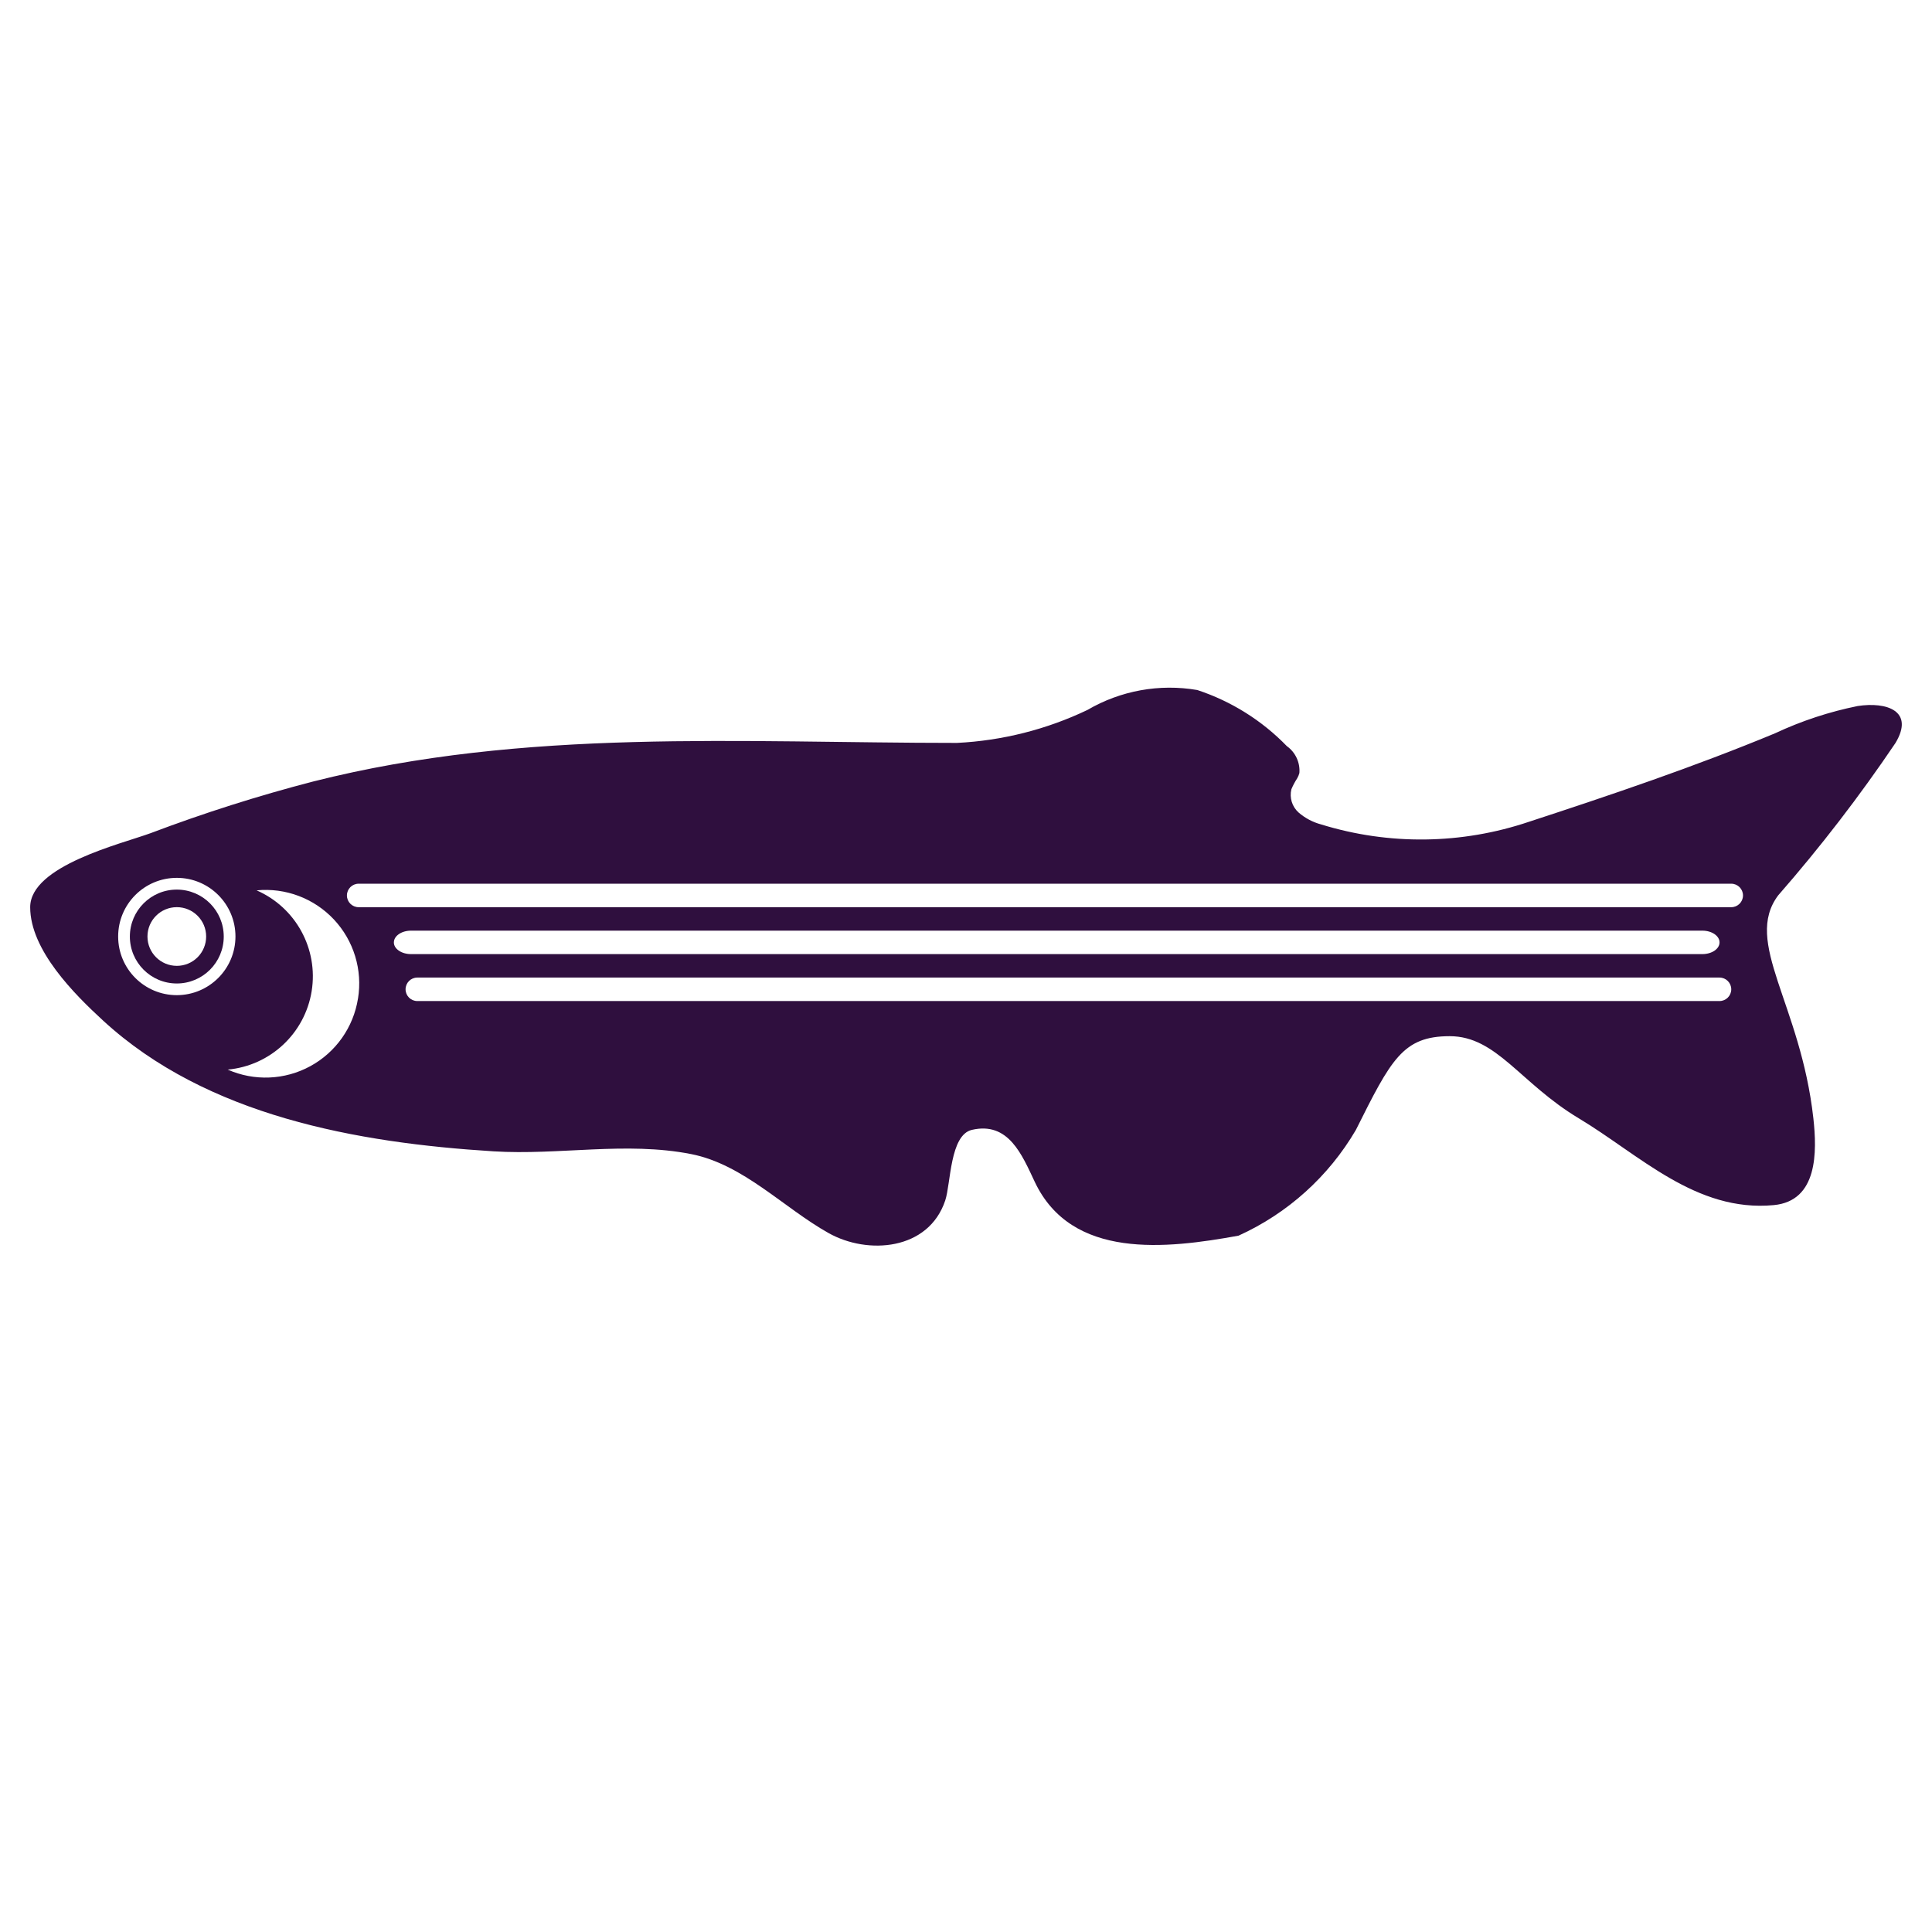
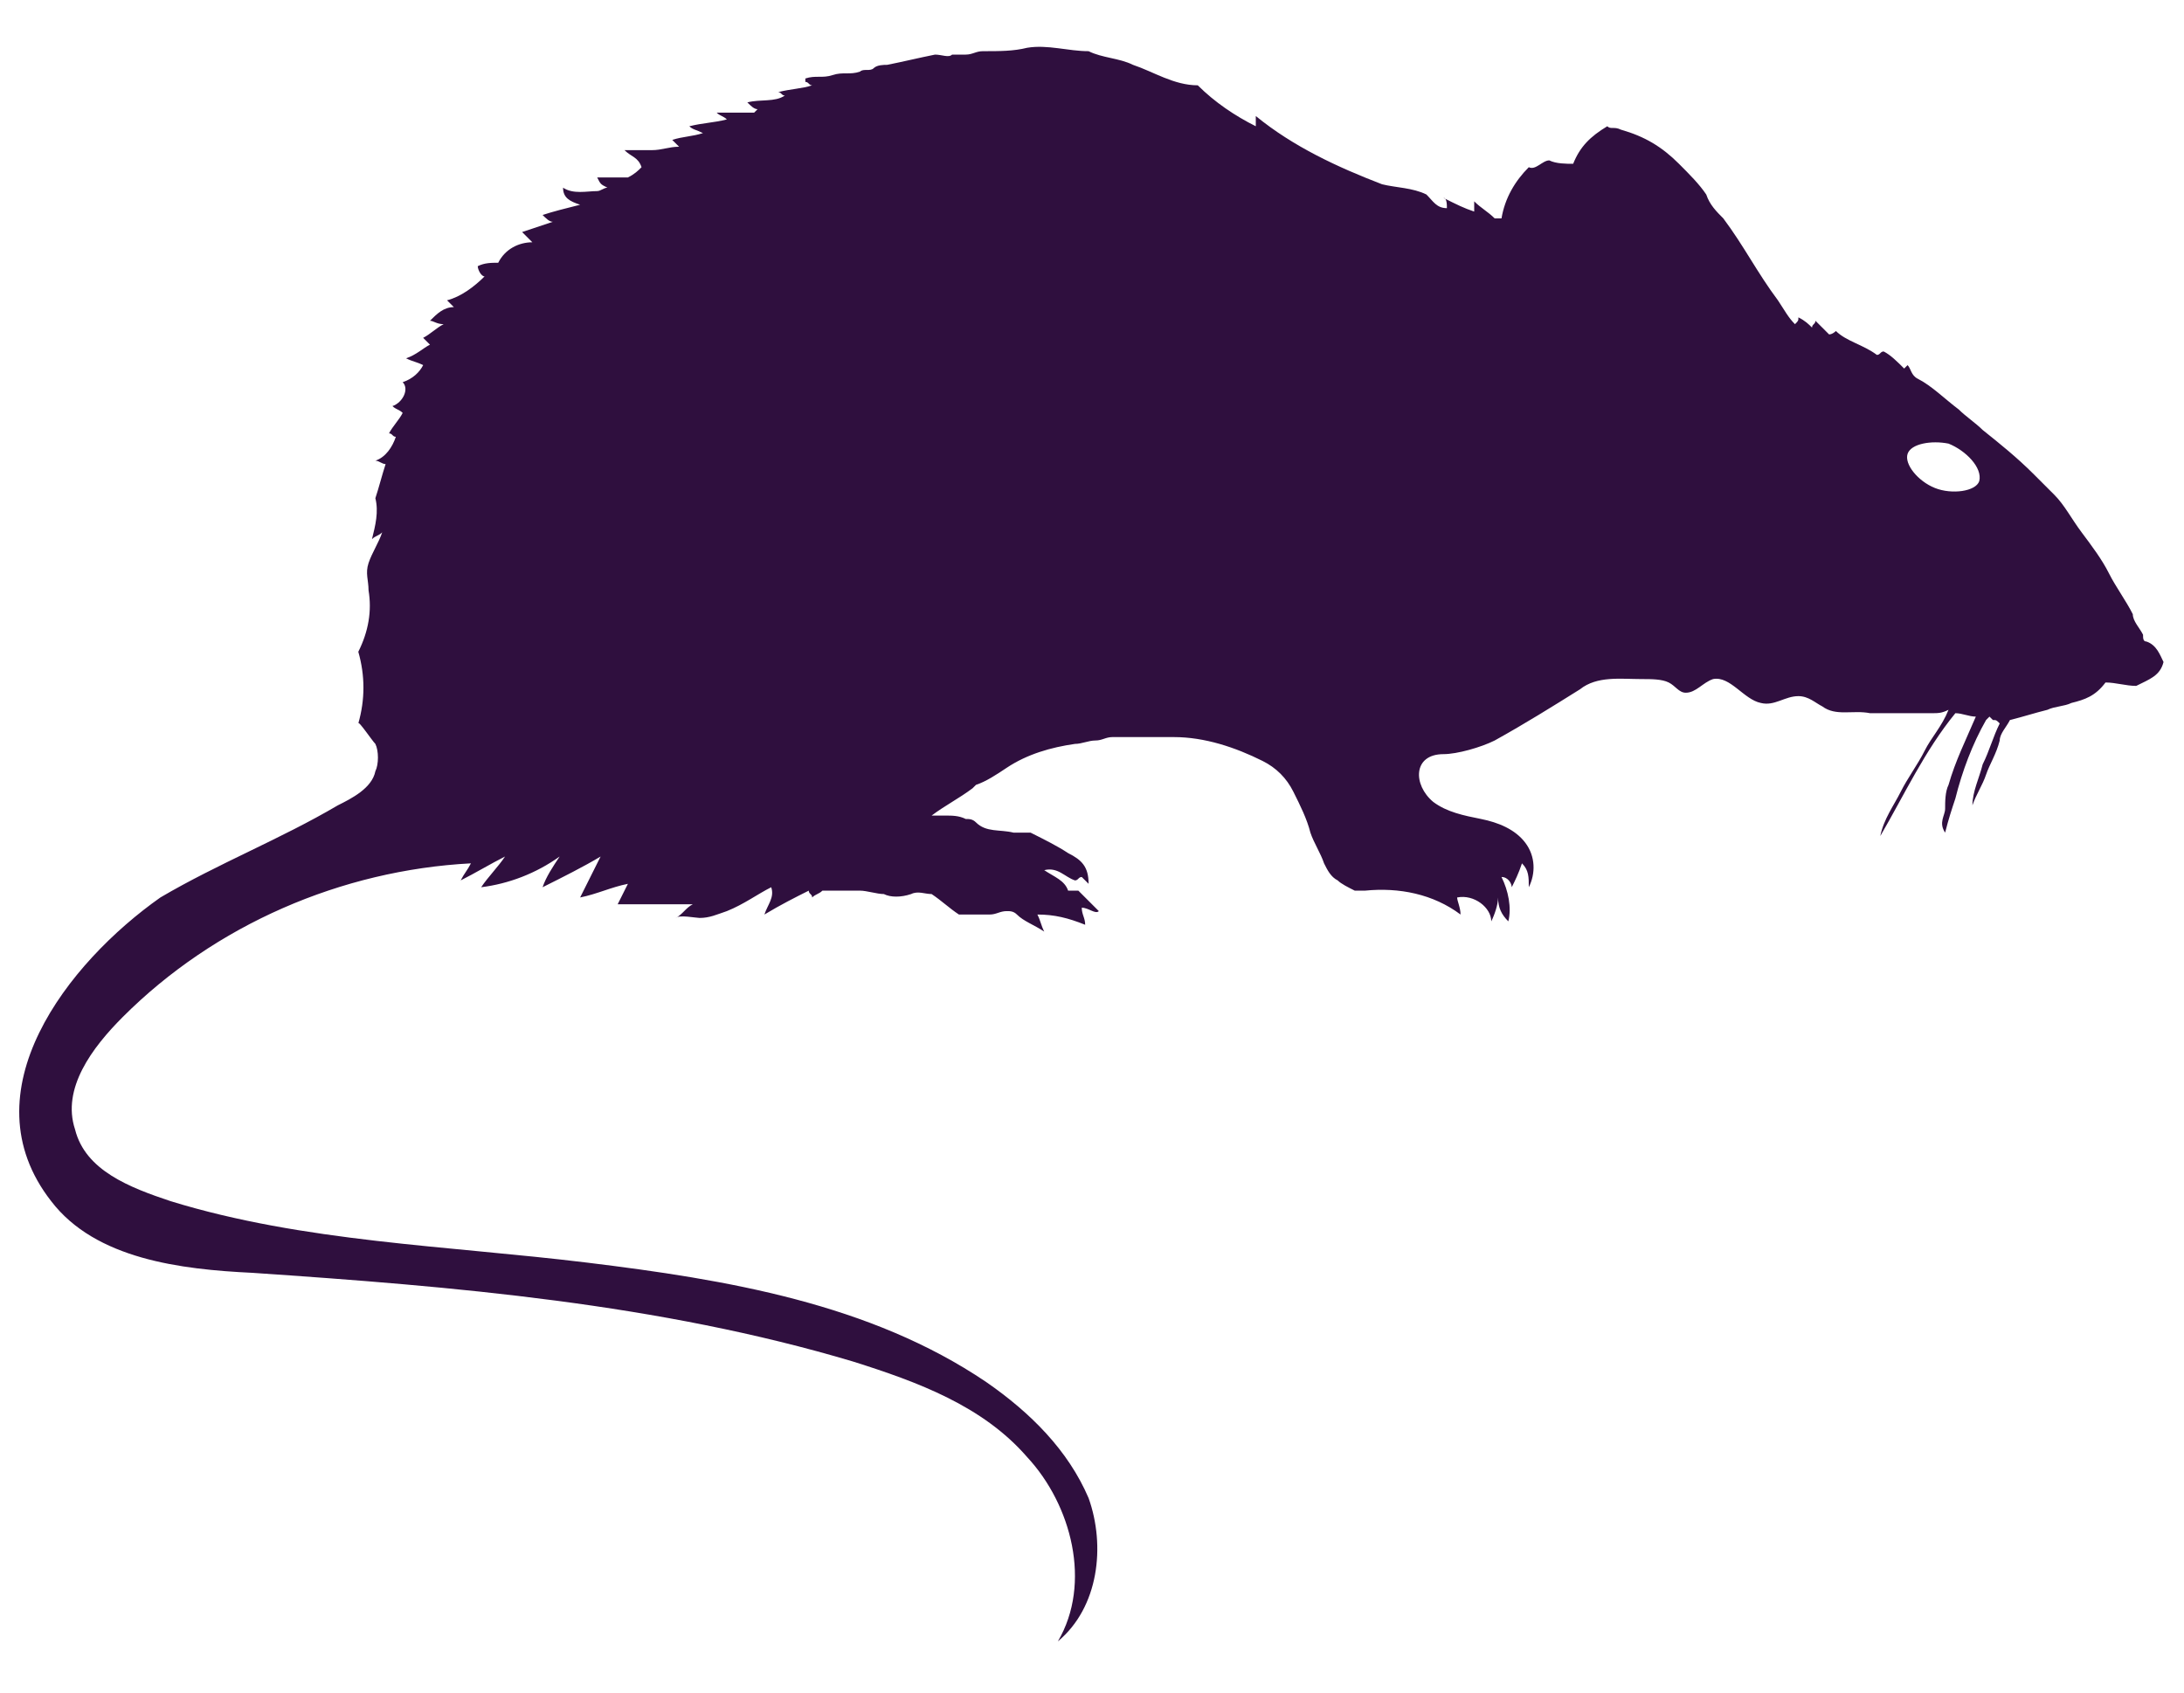
- <svg xmlns="http://www.w3.org/2000/svg" width="64" height="64" viewBox="0 0 64 64" version="1.1" id="svg10">
-   <defs id="defs14" />
-   <g id="g8" style="fill:#2f0f3e;fill-opacity:1">
-     <path d="M62.791,24.611c.636-1.062-.294-1.37-1.252-1.223a12.1,12.1,0,0,0-2.744.906c-2.675,1.109-5.4,2.03-8.15,2.93a11.2,11.2,0,0,1-6.882.086,1.881,1.881,0,0,1-.745-.394.785.785,0,0,1-.239-.772,2.292,2.292,0,0,1,.195-.366.707.707,0,0,0,.07-.171,1,1,0,0,0-.415-.89,7.326,7.326,0,0,0-2.967-1.859,5.4,5.4,0,0,0-3.639.66A11.327,11.327,0,0,1,31.7,24.61c-7.168,0-14.3-.5-21.321,1.277A52.4,52.4,0,0,0,4.988,27.6C4.031,27.952,1,28.675,1,30.052c0,1.421,1.462,2.88,2.416,3.757,3.436,3.16,8.416,4.049,12.929,4.33,2.178.136,4.394-.334,6.553.092,1.731.342,3.06,1.781,4.55,2.616,1.3.73,3.313.573,3.864-1.08.187-.561.151-2.169.884-2.339,1.212-.28,1.657.823,2.082,1.723,1.222,2.585,4.361,2.216,6.75,1.782a8.629,8.629,0,0,0,3.886-3.5c1.166-2.332,1.554-3.108,3.109-3.108s2.332,1.554,4.275,2.72c2.017,1.21,3.881,3.118,6.46,2.876,1.463-.137,1.435-1.768,1.312-2.876-.423-3.8-2.331-5.829-1.166-7.384A51.125,51.125,0,0,0,62.791,24.611ZM5.858,32.966A1.943,1.943,0,1,1,7.8,31.023h0A1.946,1.946,0,0,1,5.858,32.966Zm6,.115a3.1,3.1,0,0,1-4.315,2.351A3.105,3.105,0,0,0,8.5,29.494a3.1,3.1,0,0,1,3.359,3.587Zm1.19-1.863c0-.215.254-.389.569-.389H56.393c.314,0,.569.174.569.389s-.254.388-.569.388H13.615C13.3,31.606,13.047,31.432,13.047,31.218Zm43.914,1.943H13.824a.389.389,0,0,1,0-.778H56.961a.389.389,0,0,1,0,.778Zm.389-3.109H11.881a.389.389,0,0,1,0-.778H57.35a.389.389,0,1,1,0,.778Z" id="path4" style="fill:#2f0f3e;fill-opacity:1" />
-     <path d="M5.858,29.469a1.555,1.555,0,1,0,1.554,1.555h0A1.556,1.556,0,0,0,5.858,29.469Zm0,2.526a.972.972,0,1,1,.971-.972h0a.97.97,0,0,1-.97.972Z" id="path6" style="fill:#2f0f3e;fill-opacity:1" />
-   </g>
+ <svg xmlns="http://www.w3.org/2000/svg" version="1.1" id="svg6" x="0px" y="0px" viewBox="0 0 64 49.6" style="enable-background:new 0 0 64 49.6;" xml:space="preserve">
+   <defs id="defs9" />
+   <style type="text/css" id="style2">
+ 	.st0{fill:#A089A5;}
+ </style>
+   <path class="st0" d="M62.9,18.8c-0.1,0-0.1-0.1-0.1-0.2c-0.1-0.2-0.3-0.4-0.3-0.6c-0.2-0.4-0.5-0.8-0.7-1.2  c-0.2-0.4-0.5-0.8-0.8-1.2c-0.3-0.4-0.5-0.8-0.8-1.1c-0.2-0.2-0.4-0.4-0.6-0.6c-0.5-0.5-1-0.9-1.5-1.3c-0.2-0.2-0.5-0.4-0.7-0.6  c-0.4-0.3-0.8-0.7-1.2-0.9C56,11,56,10.8,55.9,10.7c0,0-0.1,0.1-0.1,0.1c-0.2-0.2-0.4-0.4-0.6-0.5c-0.1,0-0.1,0.1-0.2,0.1  c-0.4-0.3-0.9-0.4-1.2-0.7c0,0-0.1,0.1-0.2,0.1c-0.1-0.1-0.2-0.2-0.4-0.4c0,0.1-0.1,0.1-0.1,0.2c0,0,0,0,0,0  c-0.1-0.1-0.2-0.2-0.4-0.3c0,0.1,0,0.1-0.1,0.2c-0.2-0.2-0.3-0.4-0.5-0.7c-0.6-0.8-1-1.6-1.6-2.4c-0.2-0.2-0.4-0.4-0.5-0.7  c-0.2-0.3-0.5-0.6-0.8-0.9c-0.5-0.5-1-0.8-1.7-1c-0.2-0.1-0.3,0-0.4-0.1c-0.5,0.3-0.8,0.6-1,1.1c-0.2,0-0.5,0-0.7-0.1  C45.2,4.7,45,5,44.8,4.9c-0.4,0.4-0.7,0.9-0.8,1.5c-0.1,0-0.1,0-0.2,0c-0.2-0.2-0.4-0.3-0.6-0.5c0,0.1,0,0.2,0,0.3  c-0.3-0.1-0.5-0.2-0.9-0.4c0.1,0,0.1,0.2,0.1,0.3c-0.3,0-0.4-0.2-0.6-0.4c-0.4-0.2-0.9-0.2-1.3-0.3c-1.3-0.5-2.6-1.1-3.7-2  c0,0.1,0,0.2,0,0.3c-0.6-0.3-1.2-0.7-1.7-1.2c-0.7,0-1.3-0.4-1.9-0.6c-0.4-0.2-0.9-0.2-1.3-0.4c0,0,0,0,0,0c-0.6,0-1.2-0.2-1.8-0.1  c-0.4,0.1-0.8,0.1-1.3,0.1c-0.2,0-0.3,0.1-0.5,0.1c-0.1,0-0.3,0-0.4,0c-0.1,0.1-0.3,0-0.5,0c-0.5,0.1-0.9,0.2-1.4,0.3  c-0.1,0-0.3,0-0.4,0.1c-0.1,0.1-0.3,0-0.4,0.1c-0.3,0.1-0.5,0-0.8,0.1c-0.3,0.1-0.5,0-0.8,0.1c0,0,0,0.1,0,0.1  c0.1,0,0.1,0.1,0.2,0.1c-0.3,0.1-0.6,0.1-1,0.2c0.1,0,0.1,0.1,0.2,0.1c-0.3,0.2-0.7,0.1-1.1,0.2c0.1,0.1,0.2,0.2,0.3,0.2  c0,0-0.1,0.1-0.1,0.1c-0.3,0-0.6,0-1.1,0c0.1,0.1,0.2,0.1,0.3,0.2c-0.4,0.1-0.7,0.1-1.1,0.2c0.1,0.1,0.2,0.1,0.4,0.2  c-0.3,0.1-0.6,0.1-0.9,0.2c0.1,0.1,0.1,0.1,0.2,0.2c-0.3,0-0.5,0.1-0.8,0.1c-0.3,0-0.5,0-0.8,0c0.2,0.2,0.4,0.2,0.5,0.5  c-0.1,0.1-0.2,0.2-0.4,0.3c-0.3,0-0.6,0-0.9,0c0.1,0.2,0.1,0.2,0.3,0.3c-0.1,0-0.2,0.1-0.3,0.1c-0.3,0-0.7,0.1-1-0.1  c0,0.3,0.2,0.4,0.5,0.5c-0.4,0.1-0.8,0.2-1.1,0.3c0.1,0.1,0.2,0.2,0.3,0.2c-0.3,0.1-0.6,0.2-0.9,0.3c0.1,0.1,0.2,0.2,0.3,0.3  c-0.4,0-0.8,0.2-1,0.6c-0.2,0-0.4,0-0.6,0.1c0,0.1,0.1,0.3,0.2,0.3c-0.3,0.3-0.7,0.6-1.1,0.7c0.1,0.1,0.1,0.1,0.2,0.2  c-0.3,0-0.5,0.2-0.7,0.4c0.1,0,0.2,0.1,0.4,0.1c-0.2,0.1-0.4,0.3-0.6,0.4c0.1,0.1,0.2,0.2,0.2,0.2c-0.2,0.1-0.4,0.3-0.7,0.4  c0.2,0.1,0.3,0.1,0.5,0.2c-0.1,0.2-0.3,0.4-0.6,0.5c0.2,0.2,0,0.6-0.3,0.7c0.1,0.1,0.2,0.1,0.3,0.2c-0.1,0.2-0.3,0.4-0.4,0.6  c0.1,0,0.1,0.1,0.2,0.1c-0.1,0.3-0.3,0.6-0.6,0.7c0.1,0,0.2,0.1,0.3,0.1c-0.1,0.3-0.2,0.7-0.3,1c0.1,0.4,0,0.8-0.1,1.2  c0.1-0.1,0.2-0.1,0.3-0.2c-0.1,0.3-0.3,0.6-0.4,0.9c-0.1,0.3,0,0.5,0,0.8c0.1,0.6,0,1.2-0.3,1.8c0.2,0.7,0.2,1.4,0,2.1  c0-0.1,0.4,0.5,0.5,0.6c0.1,0.2,0.1,0.6,0,0.8c-0.1,0.5-0.7,0.8-1.1,1c-1.7,1-3.5,1.7-5.2,2.7C2,28.2-1,32,1.5,35.2  c1.3,1.7,3.8,2,5.9,2.1c5.9,0.4,11.9,0.9,17.6,2.6c1.9,0.6,3.8,1.3,5.1,2.8c1.3,1.4,1.9,3.7,0.9,5.4c1.2-1,1.4-2.8,0.9-4.2  c-0.6-1.4-1.7-2.5-3-3.4c-3.4-2.3-7.6-3-11.7-3.5s-8.3-0.6-12.2-1.8c-1.2-0.4-2.5-0.9-2.8-2.1c-0.4-1.2,0.5-2.4,1.4-3.3  c2.7-2.7,6.4-4.3,10.2-4.5c-0.1,0.2-0.2,0.3-0.3,0.5c0.4-0.2,0.9-0.5,1.3-0.7c-0.2,0.3-0.5,0.6-0.7,0.9c0.8-0.1,1.6-0.4,2.3-0.9  c-0.2,0.3-0.4,0.6-0.5,0.9c0.6-0.3,1.2-0.6,1.7-0.9c-0.2,0.4-0.4,0.8-0.6,1.2c0.5-0.1,0.9-0.3,1.4-0.4c-0.1,0.2-0.2,0.4-0.3,0.6  c0.7,0,1.4,0,2.2,0c-0.2,0.1-0.3,0.3-0.5,0.4c0.1-0.1,0.6,0,0.7,0c0.3,0,0.5-0.1,0.8-0.2c0.5-0.2,0.9-0.5,1.3-0.7  c0.1,0.3-0.1,0.5-0.2,0.8c0.5-0.3,0.9-0.5,1.3-0.7c0,0.1,0.1,0.1,0.1,0.2c0.1-0.1,0.2-0.1,0.3-0.2c0.3,0,0.7,0,1.1,0  c0.2,0,0.5,0.1,0.7,0.1c0.2,0.1,0.5,0.1,0.8,0c0.2-0.1,0.4,0,0.6,0c0.3,0.2,0.5,0.4,0.8,0.6c0.3,0,0.6,0,0.9,0  c0.2,0,0.3-0.1,0.5-0.1c0.1,0,0.2,0,0.3,0.1c0.2,0.2,0.5,0.3,0.8,0.5c-0.1-0.2-0.1-0.3-0.2-0.5c0.5,0,0.9,0.1,1.4,0.3  c0-0.2-0.1-0.3-0.1-0.5c0.2,0,0.4,0.2,0.5,0.1c-0.2-0.2-0.4-0.4-0.6-0.6c-0.1,0-0.2,0-0.3,0c-0.1-0.3-0.4-0.4-0.7-0.6  c0.4-0.1,0.6,0.2,0.9,0.3c0.1,0,0.1-0.1,0.2-0.1c0.1,0.1,0.1,0.1,0.2,0.2c0-0.5-0.2-0.7-0.6-0.9c-0.3-0.2-0.7-0.4-1.1-0.6  c-0.1,0-0.3,0-0.5,0c-0.4-0.1-0.8,0-1.1-0.3c-0.1-0.1-0.2-0.1-0.3-0.1c-0.2-0.1-0.4-0.1-0.6-0.1c-0.1,0-0.3,0-0.4,0  c0.4-0.3,0.8-0.5,1.2-0.8c0,0,0,0,0.1-0.1c0.3-0.1,0.6-0.3,0.9-0.5c0.6-0.4,1.3-0.6,2-0.7c0.2,0,0.4-0.1,0.6-0.1  c0.2,0,0.3-0.1,0.5-0.1c0.2,0,0.4,0,0.6,0c0.4,0,0.8,0,1.2,0c0.9,0,1.8,0.3,2.6,0.7c0.4,0.2,0.7,0.5,0.9,0.9  c0.2,0.4,0.4,0.8,0.5,1.2c0.1,0.3,0.3,0.6,0.4,0.9c0.1,0.2,0.2,0.4,0.4,0.5c0.1,0.1,0.3,0.2,0.5,0.3c0.1,0,0.2,0,0.3,0  c1-0.1,2,0.1,2.8,0.7c0-0.2-0.1-0.4-0.1-0.5c0.5-0.1,1,0.3,1,0.7c0.1-0.2,0.2-0.5,0.2-0.7c0,0.3,0.1,0.5,0.3,0.7  c0.1-0.4,0-0.9-0.2-1.3c0.2,0,0.3,0.2,0.3,0.3c0.1-0.2,0.2-0.4,0.3-0.7c0.2,0.2,0.2,0.4,0.2,0.7c0.2-0.4,0.2-0.9-0.1-1.3  c-0.3-0.4-0.8-0.6-1.3-0.7c-0.5-0.1-1-0.2-1.4-0.5c-0.6-0.5-0.6-1.4,0.3-1.4c0.4,0,1.1-0.2,1.5-0.4c0.9-0.5,1.7-1,2.5-1.5  c0.5-0.4,1.2-0.3,1.8-0.3c0.3,0,0.6,0,0.8,0.1c0.2,0.1,0.3,0.3,0.5,0.3c0.3,0,0.5-0.3,0.8-0.4c0.5-0.1,0.9,0.6,1.4,0.7  c0.4,0.1,0.7-0.2,1.1-0.2c0.3,0,0.5,0.2,0.7,0.3c0.4,0.3,0.9,0.1,1.4,0.2c0.6,0,1.2,0,1.8,0c0.2,0,0.3,0,0.5-0.1  c-0.2,0.5-0.5,0.8-0.7,1.2c-0.2,0.4-0.5,0.8-0.7,1.2c-0.2,0.4-0.5,0.8-0.6,1.3c0.7-1.2,1.3-2.5,2.2-3.6c0.2,0,0.4,0.1,0.6,0.1  c-0.3,0.7-0.6,1.3-0.8,2c-0.1,0.2-0.1,0.5-0.1,0.7c0,0.2-0.2,0.4,0,0.7c0.1-0.4,0.2-0.7,0.3-1c0.2-0.8,0.5-1.6,0.9-2.3  c0,0,0,0,0.1-0.1c0,0,0.1,0.1,0.1,0.1c0.1,0,0.1,0,0.2,0.1c-0.2,0.4-0.3,0.8-0.5,1.2c-0.1,0.4-0.3,0.8-0.3,1.2  c0.1-0.3,0.3-0.6,0.4-0.9c0.1-0.3,0.3-0.6,0.4-1c0-0.2,0.2-0.4,0.3-0.6c0.4-0.1,0.7-0.2,1.1-0.3c0.2-0.1,0.5-0.1,0.7-0.2  c0.4-0.1,0.7-0.2,1-0.6c0.3,0,0.6,0.1,0.9,0.1c0.4-0.2,0.7-0.3,0.8-0.7C63.3,19.2,63.2,18.9,62.9,18.8z M58,14.1  c-0.1,0.3-0.8,0.4-1.3,0.2c-0.5-0.2-0.9-0.7-0.8-1c0.1-0.3,0.7-0.4,1.2-0.3C57.6,13.2,58.1,13.7,58,14.1z" id="path6" style="fill:#2f0f3e;fill-opacity:1" />
</svg>
